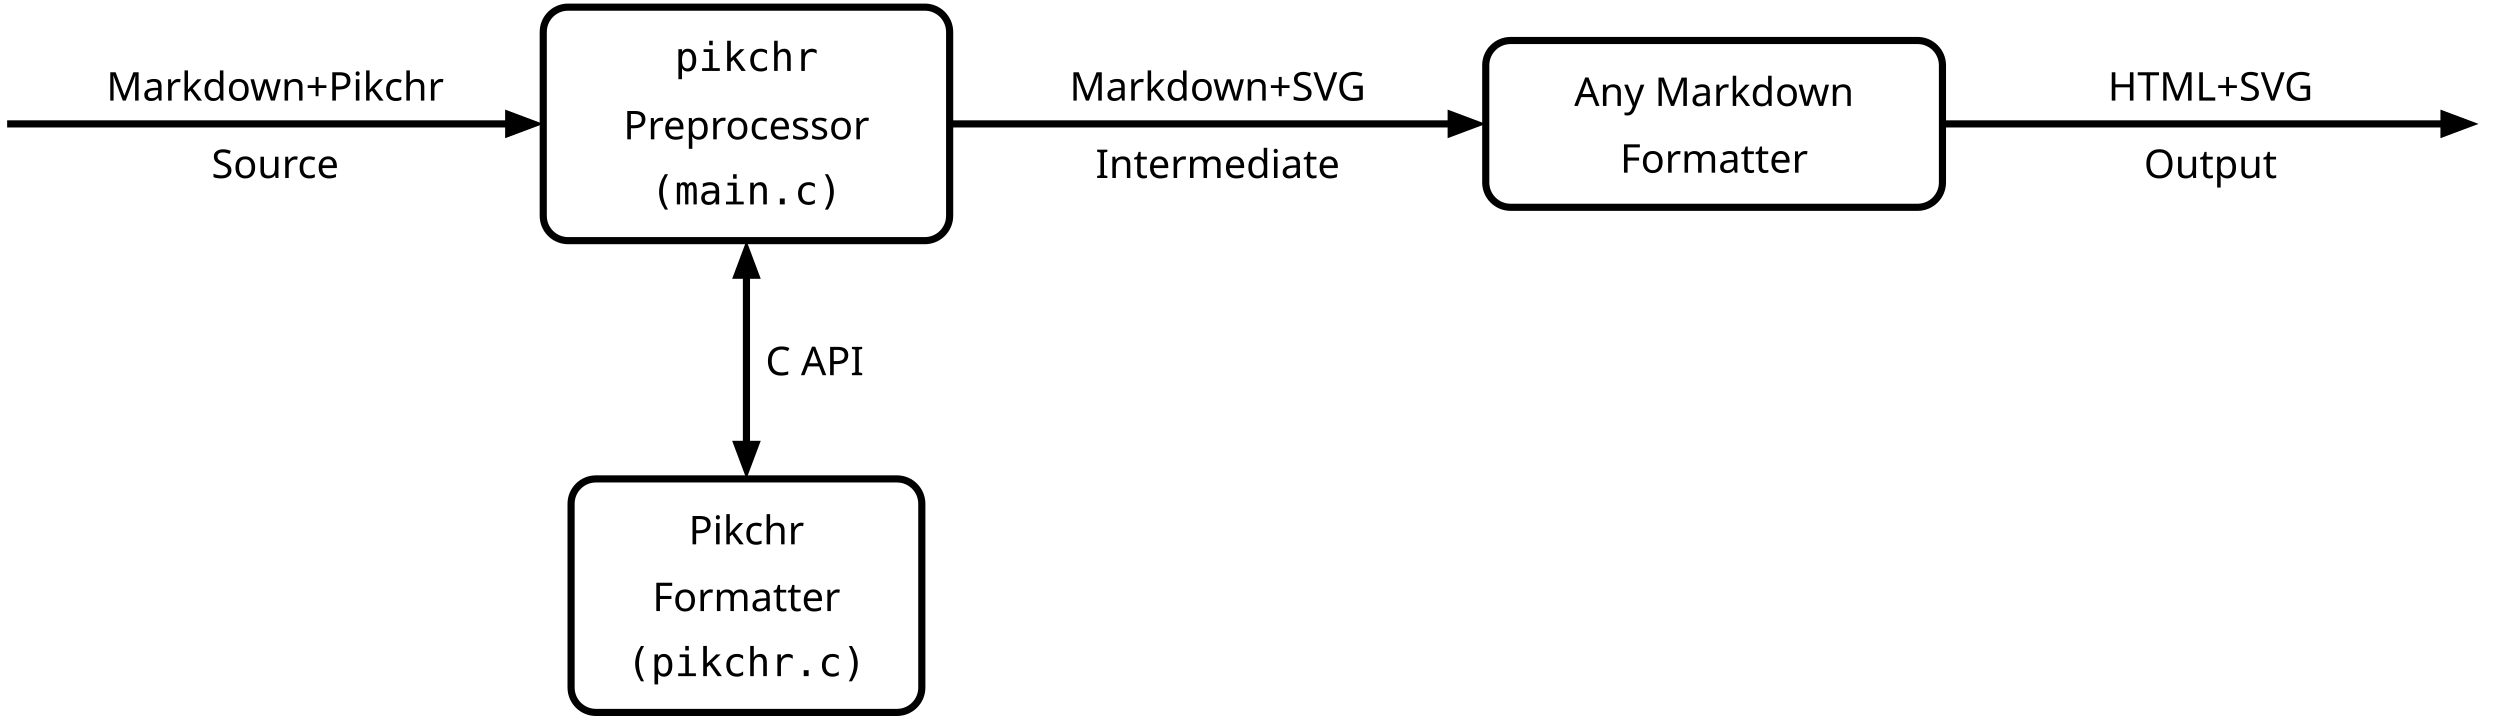
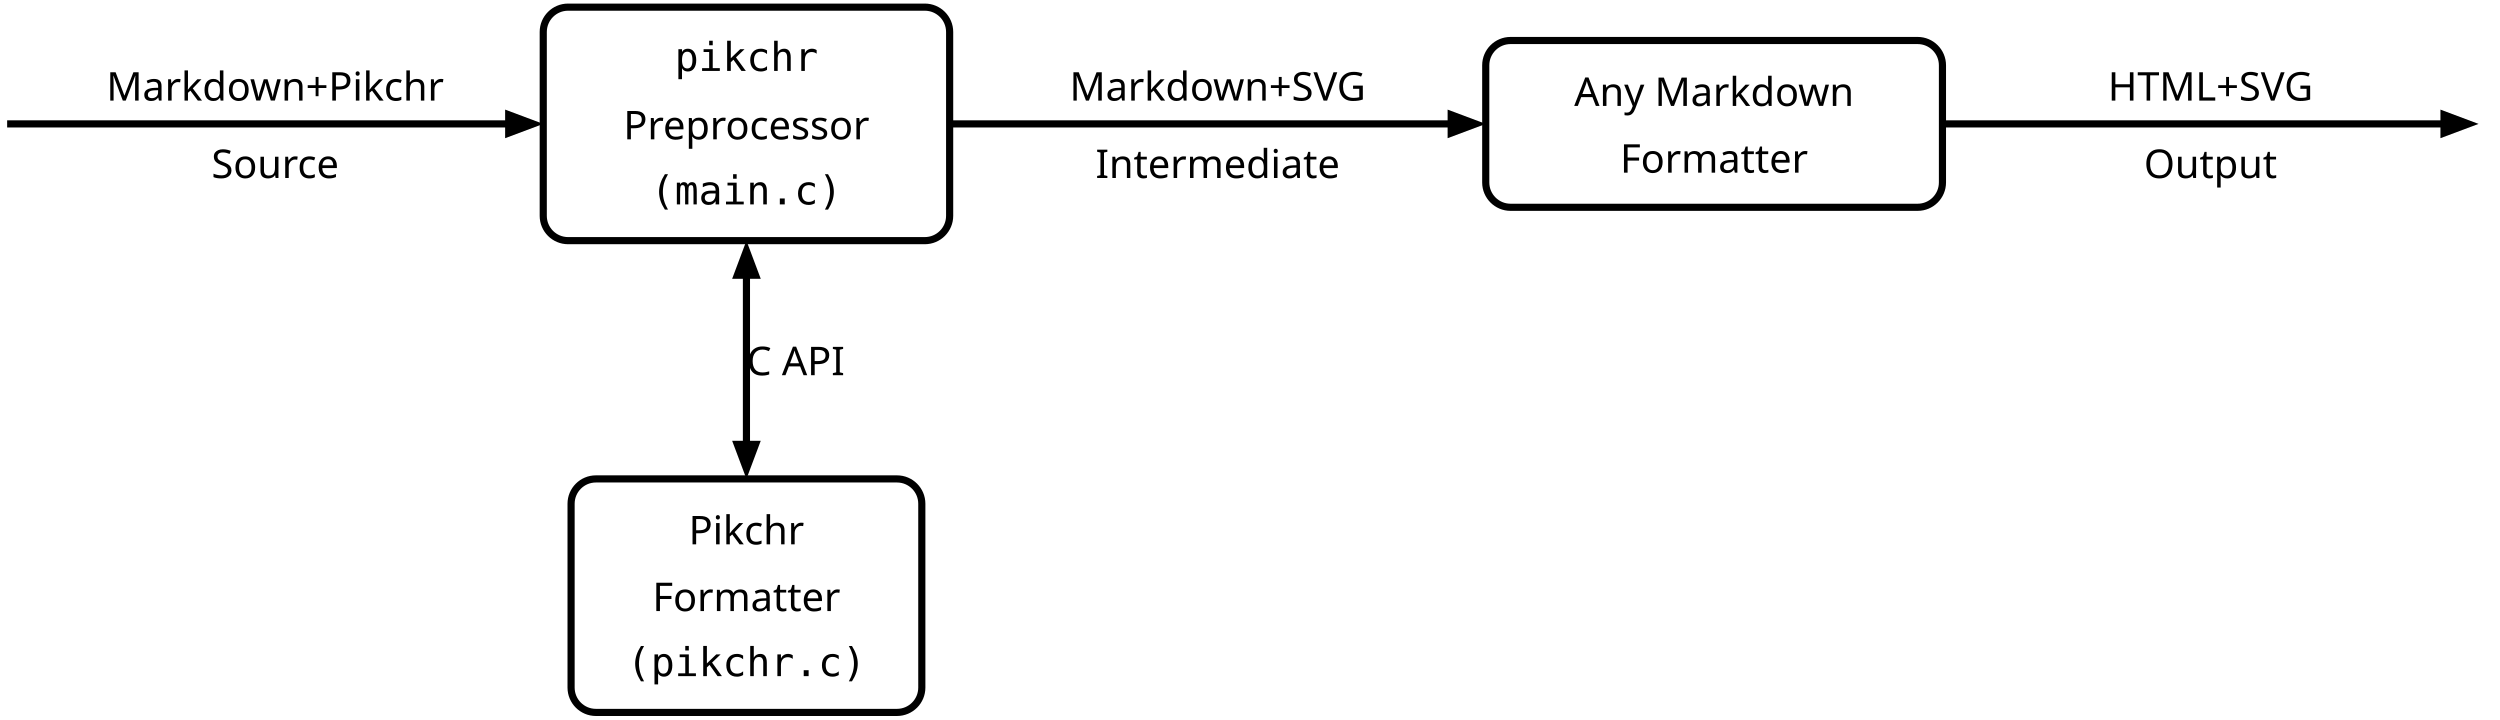
<svg xmlns="http://www.w3.org/2000/svg" viewBox="0 0 755.453 217.44" style="font-family:sans-serif">
  <polygon points="164.16,37.44 152.64,41.76 152.64,33.12" style="fill:rgb(0,0,0)" />
  <path d="M2.16,37.44L158.4,37.44" style="fill:none;stroke-width:2.16;stroke:rgb(0,0,0);" />
  <text x="83.16" y="25.74" text-anchor="middle" fill="rgb(0,0,0)" dominant-baseline="central">Markdown+Pikchr</text>
  <text x="83.16" y="49.14" text-anchor="middle" fill="rgb(0,0,0)" dominant-baseline="central">Source</text>
  <path d="M171.66,72.72L279.463,72.72A7.5 7.5 0 0 0 286.963 65.22L286.963,9.66A7.5 7.5 0 0 0 279.463 2.16L171.66,2.16A7.5 7.5 0 0 0 164.16 9.66L164.16,65.22A7.5 7.5 0 0 0 171.66 72.72Z" style="fill:none;stroke-width:2.16;stroke:rgb(0,0,0);" />
  <text x="225.562" y="17.28" text-anchor="middle" font-family="monospace" fill="rgb(0,0,0)" dominant-baseline="central">pikchr</text>
  <text x="225.562" y="37.44" text-anchor="middle" fill="rgb(0,0,0)" dominant-baseline="central">Preprocessor</text>
  <text x="225.562" y="57.6" text-anchor="middle" font-family="monospace" fill="rgb(0,0,0)" dominant-baseline="central">(main.c)</text>
  <polygon points="448.963,37.44 437.443,41.76 437.443,33.12" style="fill:rgb(0,0,0)" />
  <path d="M286.963,37.44L443.203,37.44" style="fill:none;stroke-width:2.16;stroke:rgb(0,0,0);" />
  <text x="367.963" y="25.74" text-anchor="middle" fill="rgb(0,0,0)" dominant-baseline="central">Markdown+SVG</text>
  <text x="367.963" y="49.14" text-anchor="middle" fill="rgb(0,0,0)" dominant-baseline="central">Intermediate</text>
  <path d="M456.463,62.64L579.473,62.64A7.5 7.5 0 0 0 586.973 55.14L586.973,19.74A7.5 7.5 0 0 0 579.473 12.24L456.463,12.24A7.5 7.5 0 0 0 448.963 19.74L448.963,55.14A7.5 7.5 0 0 0 456.463 62.64Z" style="fill:none;stroke-width:2.16;stroke:rgb(0,0,0);" />
  <text x="517.968" y="27.36" text-anchor="middle" fill="rgb(0,0,0)" dominant-baseline="central">Any Markdown</text>
  <text x="517.968" y="47.52" text-anchor="middle" fill="rgb(0,0,0)" dominant-baseline="central">Formatter</text>
  <polygon points="748.973,37.44 737.453,41.76 737.453,33.12" style="fill:rgb(0,0,0)" />
  <path d="M586.973,37.44L743.213,37.44" style="fill:none;stroke-width:2.16;stroke:rgb(0,0,0);" />
  <text x="667.973" y="25.74" text-anchor="middle" fill="rgb(0,0,0)" dominant-baseline="central">HTML+SVG</text>
  <text x="667.973" y="49.14" text-anchor="middle" fill="rgb(0,0,0)" dominant-baseline="central">Output</text>
  <polygon points="225.562,72.72 229.882,84.24 221.242,84.24" style="fill:rgb(0,0,0)" />
  <polygon points="225.562,144.72 221.242,133.2 229.882,133.2" style="fill:rgb(0,0,0)" />
  <path d="M225.562,78.48L225.562,138.96" style="fill:none;stroke-width:2.16;stroke:rgb(0,0,0);" />
-   <text x="231.322" y="108.72" text-anchor="start" fill="rgb(0,0,0)" dominant-baseline="central">C API</text>
+   <text x="225.562" y="108.72" text-anchor="start" fill="rgb(0,0,0)" dominant-baseline="central"> C API</text>
  <path d="M180.07,215.28L271.054,215.28A7.5 7.5 0 0 0 278.554 207.78L278.554,152.22A7.5 7.5 0 0 0 271.054 144.72L180.07,144.72A7.5 7.5 0 0 0 172.57 152.22L172.57,207.78A7.5 7.5 0 0 0 180.07 215.28Z" style="fill:none;stroke-width:2.16;stroke:rgb(0,0,0);" />
  <text x="225.562" y="159.84" text-anchor="middle" fill="rgb(0,0,0)" dominant-baseline="central">Pikchr</text>
  <text x="225.562" y="180" text-anchor="middle" fill="rgb(0,0,0)" dominant-baseline="central">Formatter</text>
  <text x="225.562" y="200.16" text-anchor="middle" font-family="monospace" fill="rgb(0,0,0)" dominant-baseline="central">(pikchr.c)</text>
</svg>
